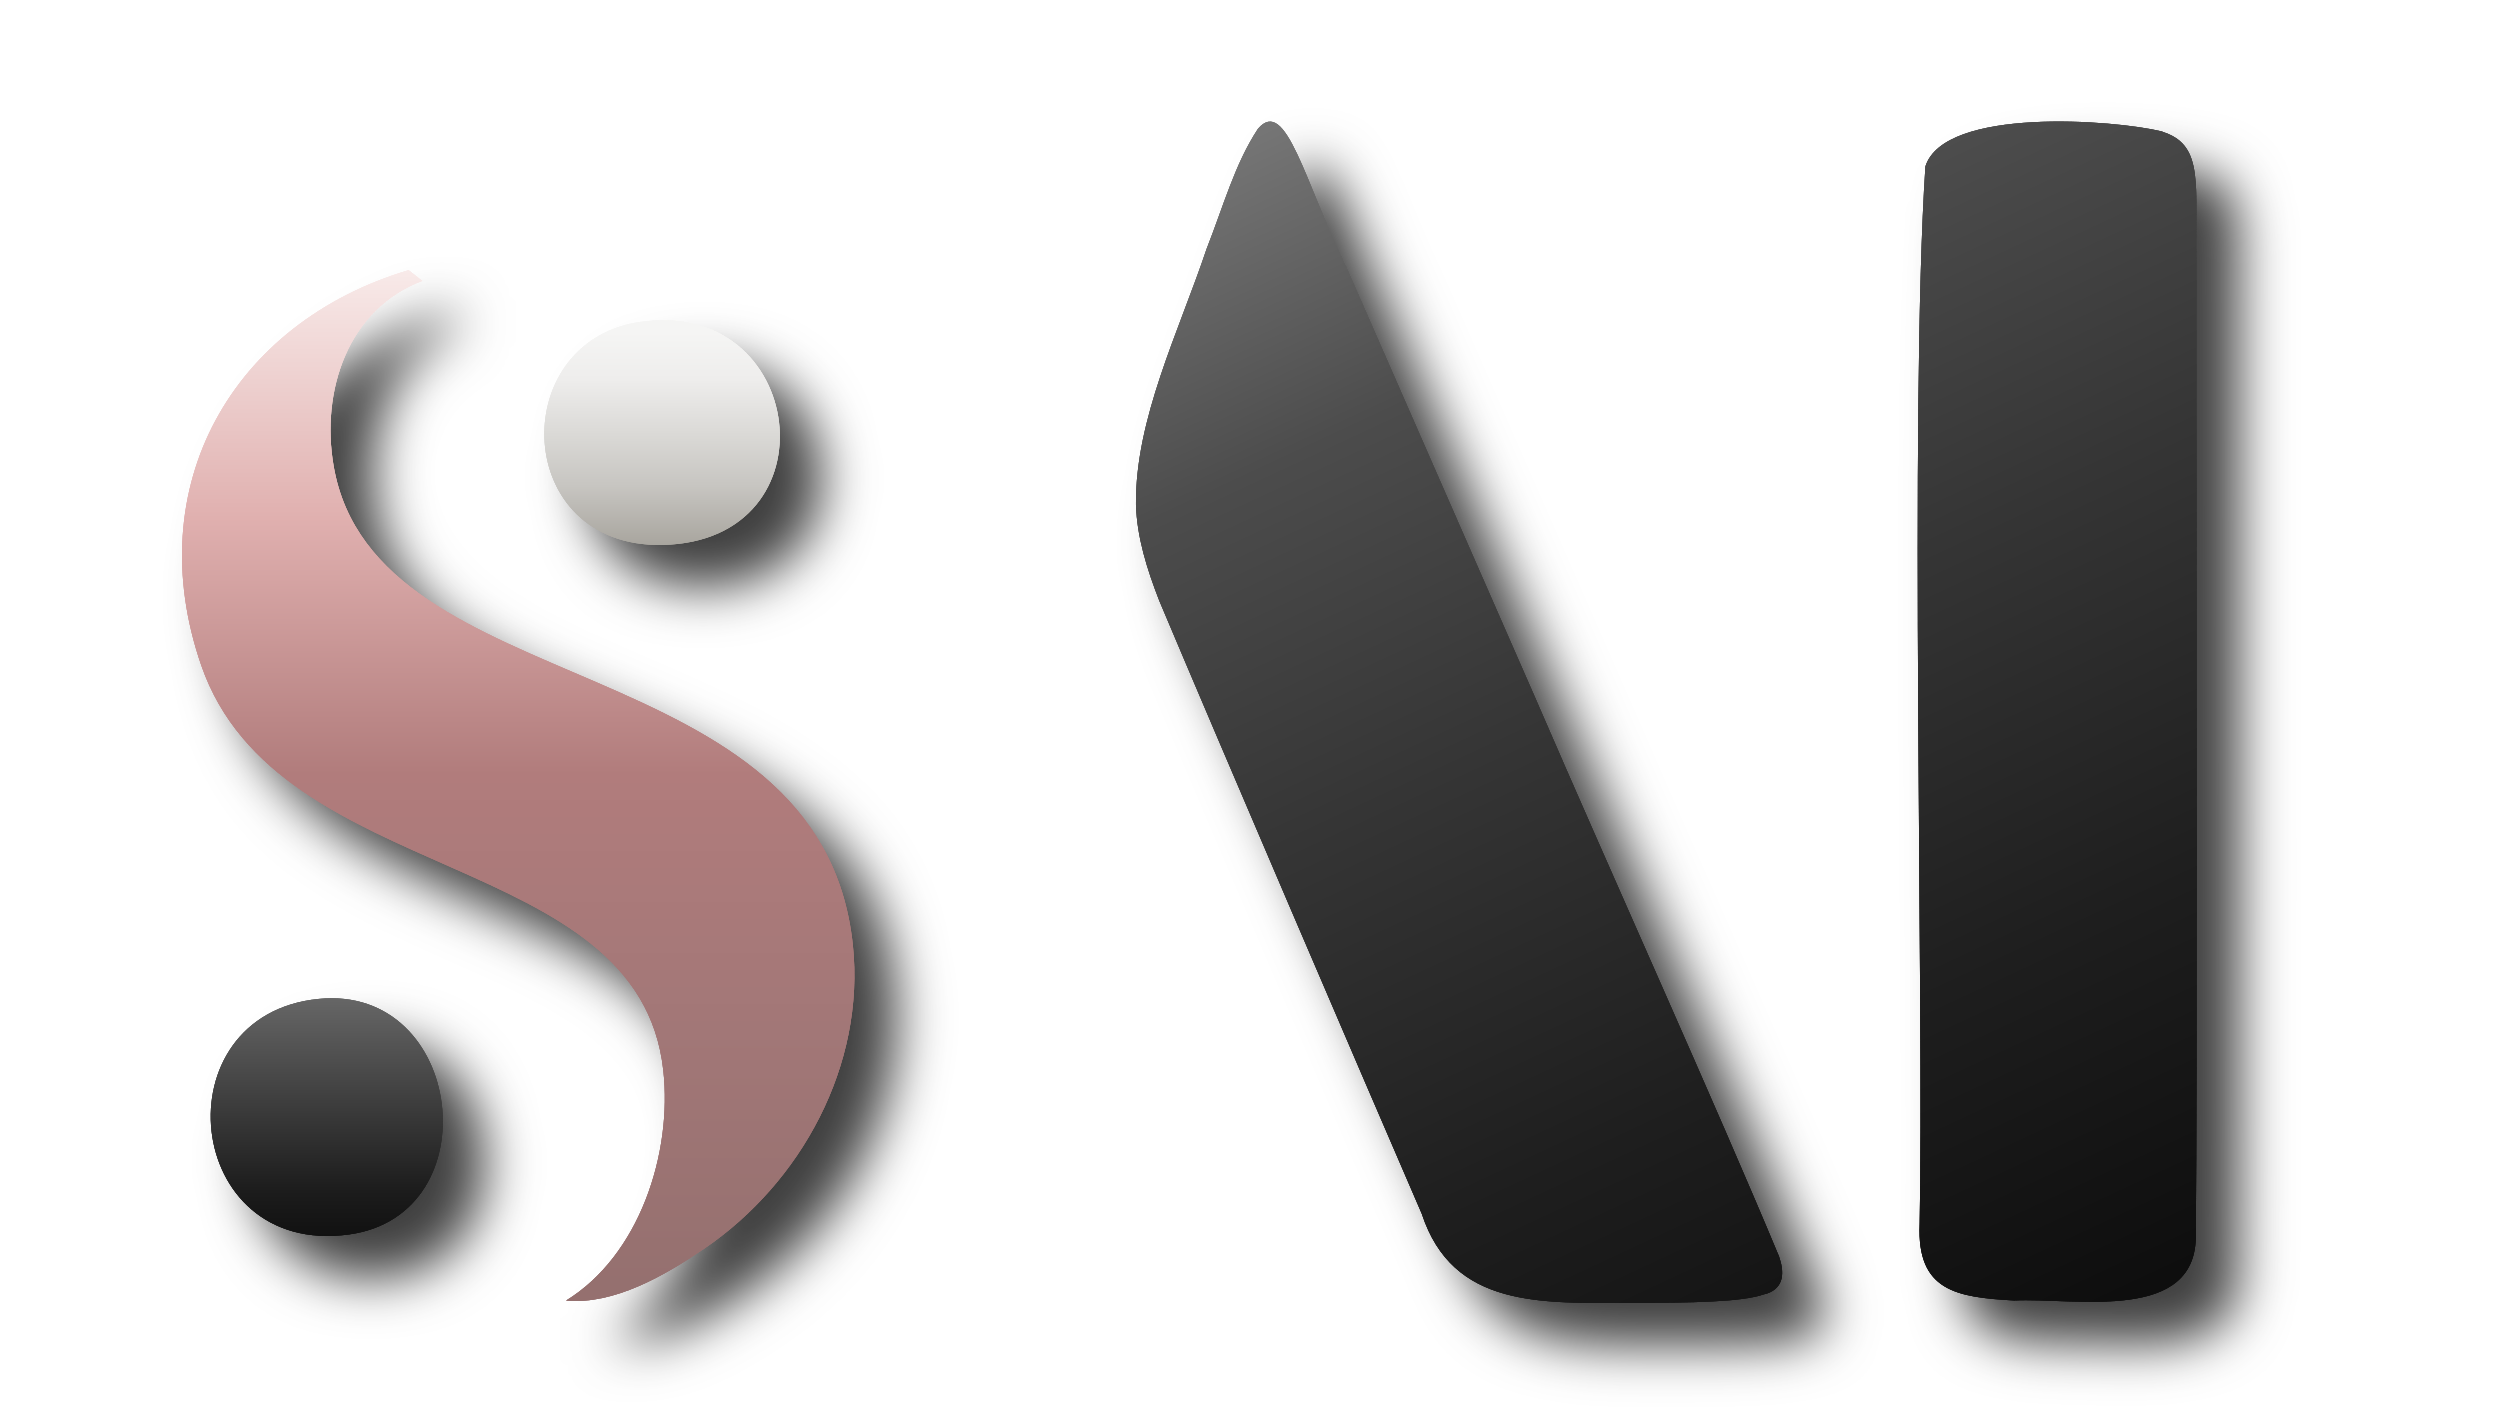
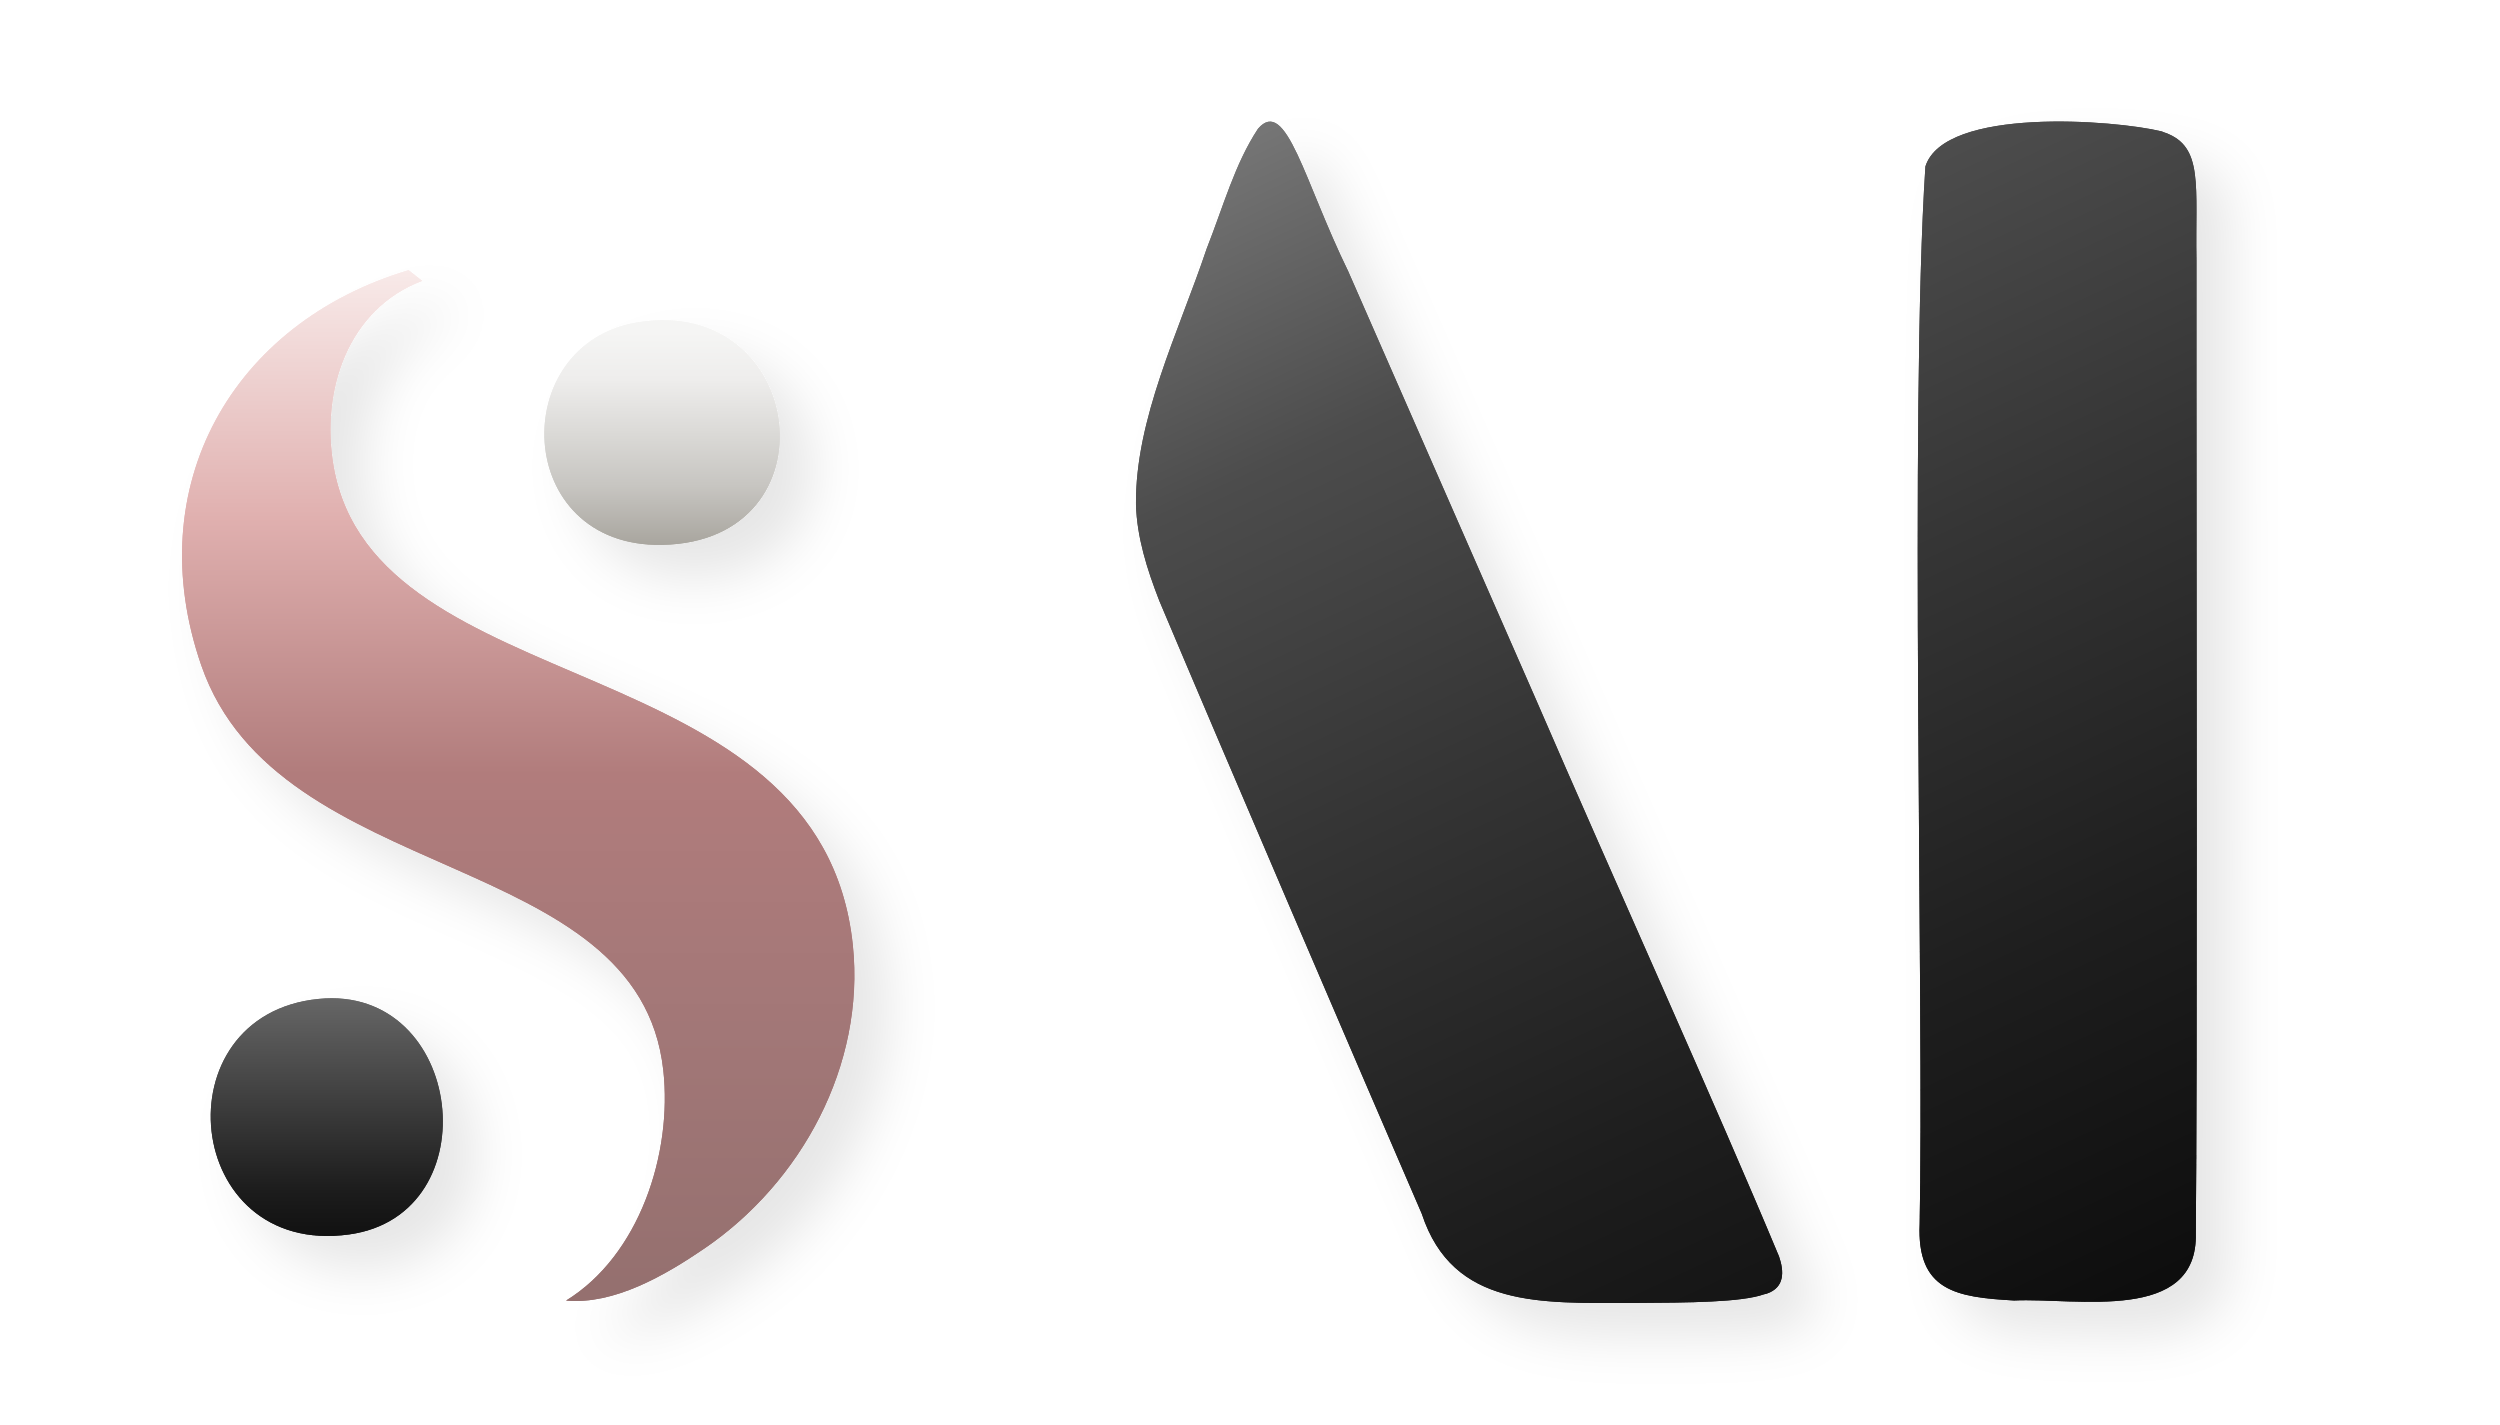
- <svg xmlns="http://www.w3.org/2000/svg" id="SotsiaalAI_Logo" viewBox="-30 -20 412.64 235.12" shape-rendering="geometricPrecision" text-rendering="optimizeLegibility" image-rendering="optimizeQuality" role="img" aria-labelledby="title desc">
+ <svg xmlns="http://www.w3.org/2000/svg" id="SotsiaalAI_Logo" viewBox="-30 -20 412.64 235.12" role="img" aria-labelledby="title desc" shape-rendering="auto">
  <defs>
    <style>
      .st0 { fill: url(#linear-gradient2); }
      .st1 { fill: url(#linear-gradient1); }
      .st2 { fill: url(#linear-gradient); }
      .st3 { fill: url(#linear-gradient3); }

-       /* baaskiht: eemaldame halo */
-       .base-fill .st0, .base-fill .st1, .base-fill .st2, .base-fill .st3 { stroke: none !important; }
- 
-       /* pealmine õrn serv (GPU-sõbralik, ei skaleeri) */
-       .edge-soft path{
+       /* pehme serv (ainult stroke) */
+       .edge-soft path {
        paint-order: stroke fill;
-         stroke: rgba(0,0,0,.10);
-         stroke-width: 0.55;              /* vajadusel 0.45–0.75 */
-         vector-effect: non-scaling-stroke;
+         stroke: rgba(0,0,0,0.14);
+         stroke-width: 0.75;
        stroke-linejoin: round;
        stroke-linecap: round;
+         vector-effect: non-scaling-stroke;
        fill: none;
      }
+       @media (max-width: 640px) {
+         .edge-soft path {
+           stroke-width: 0.6;
+           vector-effect: none;
+         }
+       }
+ 
+       /* täiterender ilma lisastroketeta */
+       .logo-base path { stroke: transparent; }
    </style>
    <linearGradient id="linear-gradient" x1="23.93" y1="53.23" x2="23.93" y2="13.99" gradientTransform="translate(0 198) scale(1 -1)" gradientUnits="userSpaceOnUse">
      <stop offset="0" stop-color="#666" />
      <stop offset=".5" stop-color="#383838" />
      <stop offset=".81" stop-color="#1c1c1c" />
      <stop offset="1" stop-color="#111" />
    </linearGradient>
    <linearGradient id="linear-gradient1" x1="-2357.07" y1="631.23" x2="-2357.07" y2="630.23" gradientTransform="translate(261643.52 107427.14) scale(110.98 -170.15)" gradientUnits="userSpaceOnUse">
      <stop offset="0" stop-color="#f9eceb" />
      <stop offset=".25" stop-color="#e0b0af" />
      <stop offset=".5" stop-color="#b17c7c" />
      <stop offset=".75" stop-color="#a27777" />
      <stop offset="1" stop-color="#95706f" />
    </linearGradient>
    <linearGradient id="linear-gradient2" x1="217" y1="-667.61" x2="319.18" y2="-886.81" gradientTransform="translate(0 -684) scale(1 -1)" gradientUnits="userSpaceOnUse">
      <stop offset="0" stop-color="#757575" />
      <stop offset=".21" stop-color="#4c4c4c" />
      <stop offset=".45" stop-color="#353535" />
      <stop offset=".73" stop-color="#1e1e1e" />
      <stop offset="1" stop-color="#0c0c0c" />
    </linearGradient>
    <linearGradient id="linear-gradient3" x1="79.28" y1="2706.86" x2="79.28" y2="2742.04" gradientTransform="translate(0 -2672)" gradientUnits="userSpaceOnUse">
      <stop offset="0" stop-color="#f5f5f4" />
      <stop offset=".22" stop-color="#eeedec" />
      <stop offset=".48" stop-color="#dad9d6" />
      <stop offset=".72" stop-color="#c7c5c1" />
      <stop offset="1" stop-color="#a8a59e" />
    </linearGradient>
-     <filter id="aiShadow" filterUnits="userSpaceOnUse" x="-100" y="-80" width="455" height="295" color-interpolation-filters="sRGB">
-       <feOffset in="SourceAlpha" dx="7" dy="7" result="off" />
-       <feGaussianBlur in="off" stdDeviation="4.3" result="blur" />
-       <feColorMatrix in="blur" type="matrix" values="0 0 0 0 0                 0 0 0 0 0                 0 0 0 0 0                 0 0 0 .75 0" result="shadow" />
-       <feMerge>
-         <feMergeNode in="shadow" />
-         <feMergeNode in="SourceGraphic" />
-       </feMerge>
+     <filter id="shadowSoft" x="-50%" y="-50%" width="200%" height="200%" color-interpolation-filters="sRGB">
+       <feDropShadow dx="5.5" dy="5.5" stdDeviation="1.8" flood-color="#000" flood-opacity=".60" />
+       <feDropShadow dx="5.5" dy="5.5" stdDeviation="3.2" flood-color="#000" flood-opacity=".22" />
+       <feDropShadow dx="5.5" dy="5.5" stdDeviation="4.2" flood-color="#000" flood-opacity=".10" />
    </filter>
    <g id="logoShapes">
      <path class="st2" d="M22.57,144.88c24.06-2.42,28.53,35.69,5,38.88-27.44,3.73-31.31-36.25-5-38.88Z" />
      <path class="st1" d="M39.69,26.36c-12.26,4.64-16.78,18.13-14.62,30.58,6.83,39.48,80.51,29.4,85.7,79.06,2.07,19.86-8.55,39.22-24.54,50.1-6.48,4.42-14.88,9.28-22.8,8.57,12.09-7.44,17.57-24.24,16.05-38.01-4.05-36.82-63.52-30.11-76.25-66.81C-7.04,60.23,8.37,33.27,37.44,24.59l2.23,1.76Z" />
      <path class="st0" d="M327.35,1.9c6.41,2.28,4.98,8.8,5.19,21.04v20.56c0,36.14.16,112.3-.11,140.07.37,14.89-19.71,10.6-30,11.08-9.49-.53-16.06-1.54-15.58-12.61.74-35.77-1.7-134.45.95-174.57,3.13-9.86,31.27-7.68,39-5.78l.53.21ZM261.16,193.63c-3.71,1.32-12.24,1.38-21.57,1.43-15.26,0-29.78.9-34.92-14.73-9.75-22.52-33.39-77.59-43.3-101.12-2.07-5.3-3.71-10.55-3.87-15.9-.16-14.1,7.05-28.51,11.66-42.24,2.76-7,4.66-14.04,8.48-19.82,4.66-5.41,7.63,8.69,14.89,23.53,10.33,23.53,20.09,45.84,30.79,70.22,13.3,30.74,29.84,67.25,40.33,92.42.85,2.49.9,5.09-2.01,6.09Z" />
      <path class="st3" d="M75.38,33.18c27.75-4.37,32.82,36.21,3.92,36.76-24.7.47-25.74-33.32-3.92-36.76Z" />
    </g>
  </defs>
-   <g filter="url(#aiShadow)">
-     <use href="#logoShapes" />
-   </g>
-   <g class="base-fill">
+   <g class="logo-base" filter="url(#shadowSoft)">
    <use href="#logoShapes" />
  </g>
  <g class="edge-soft">
    <use href="#logoShapes" />
  </g>
</svg>
